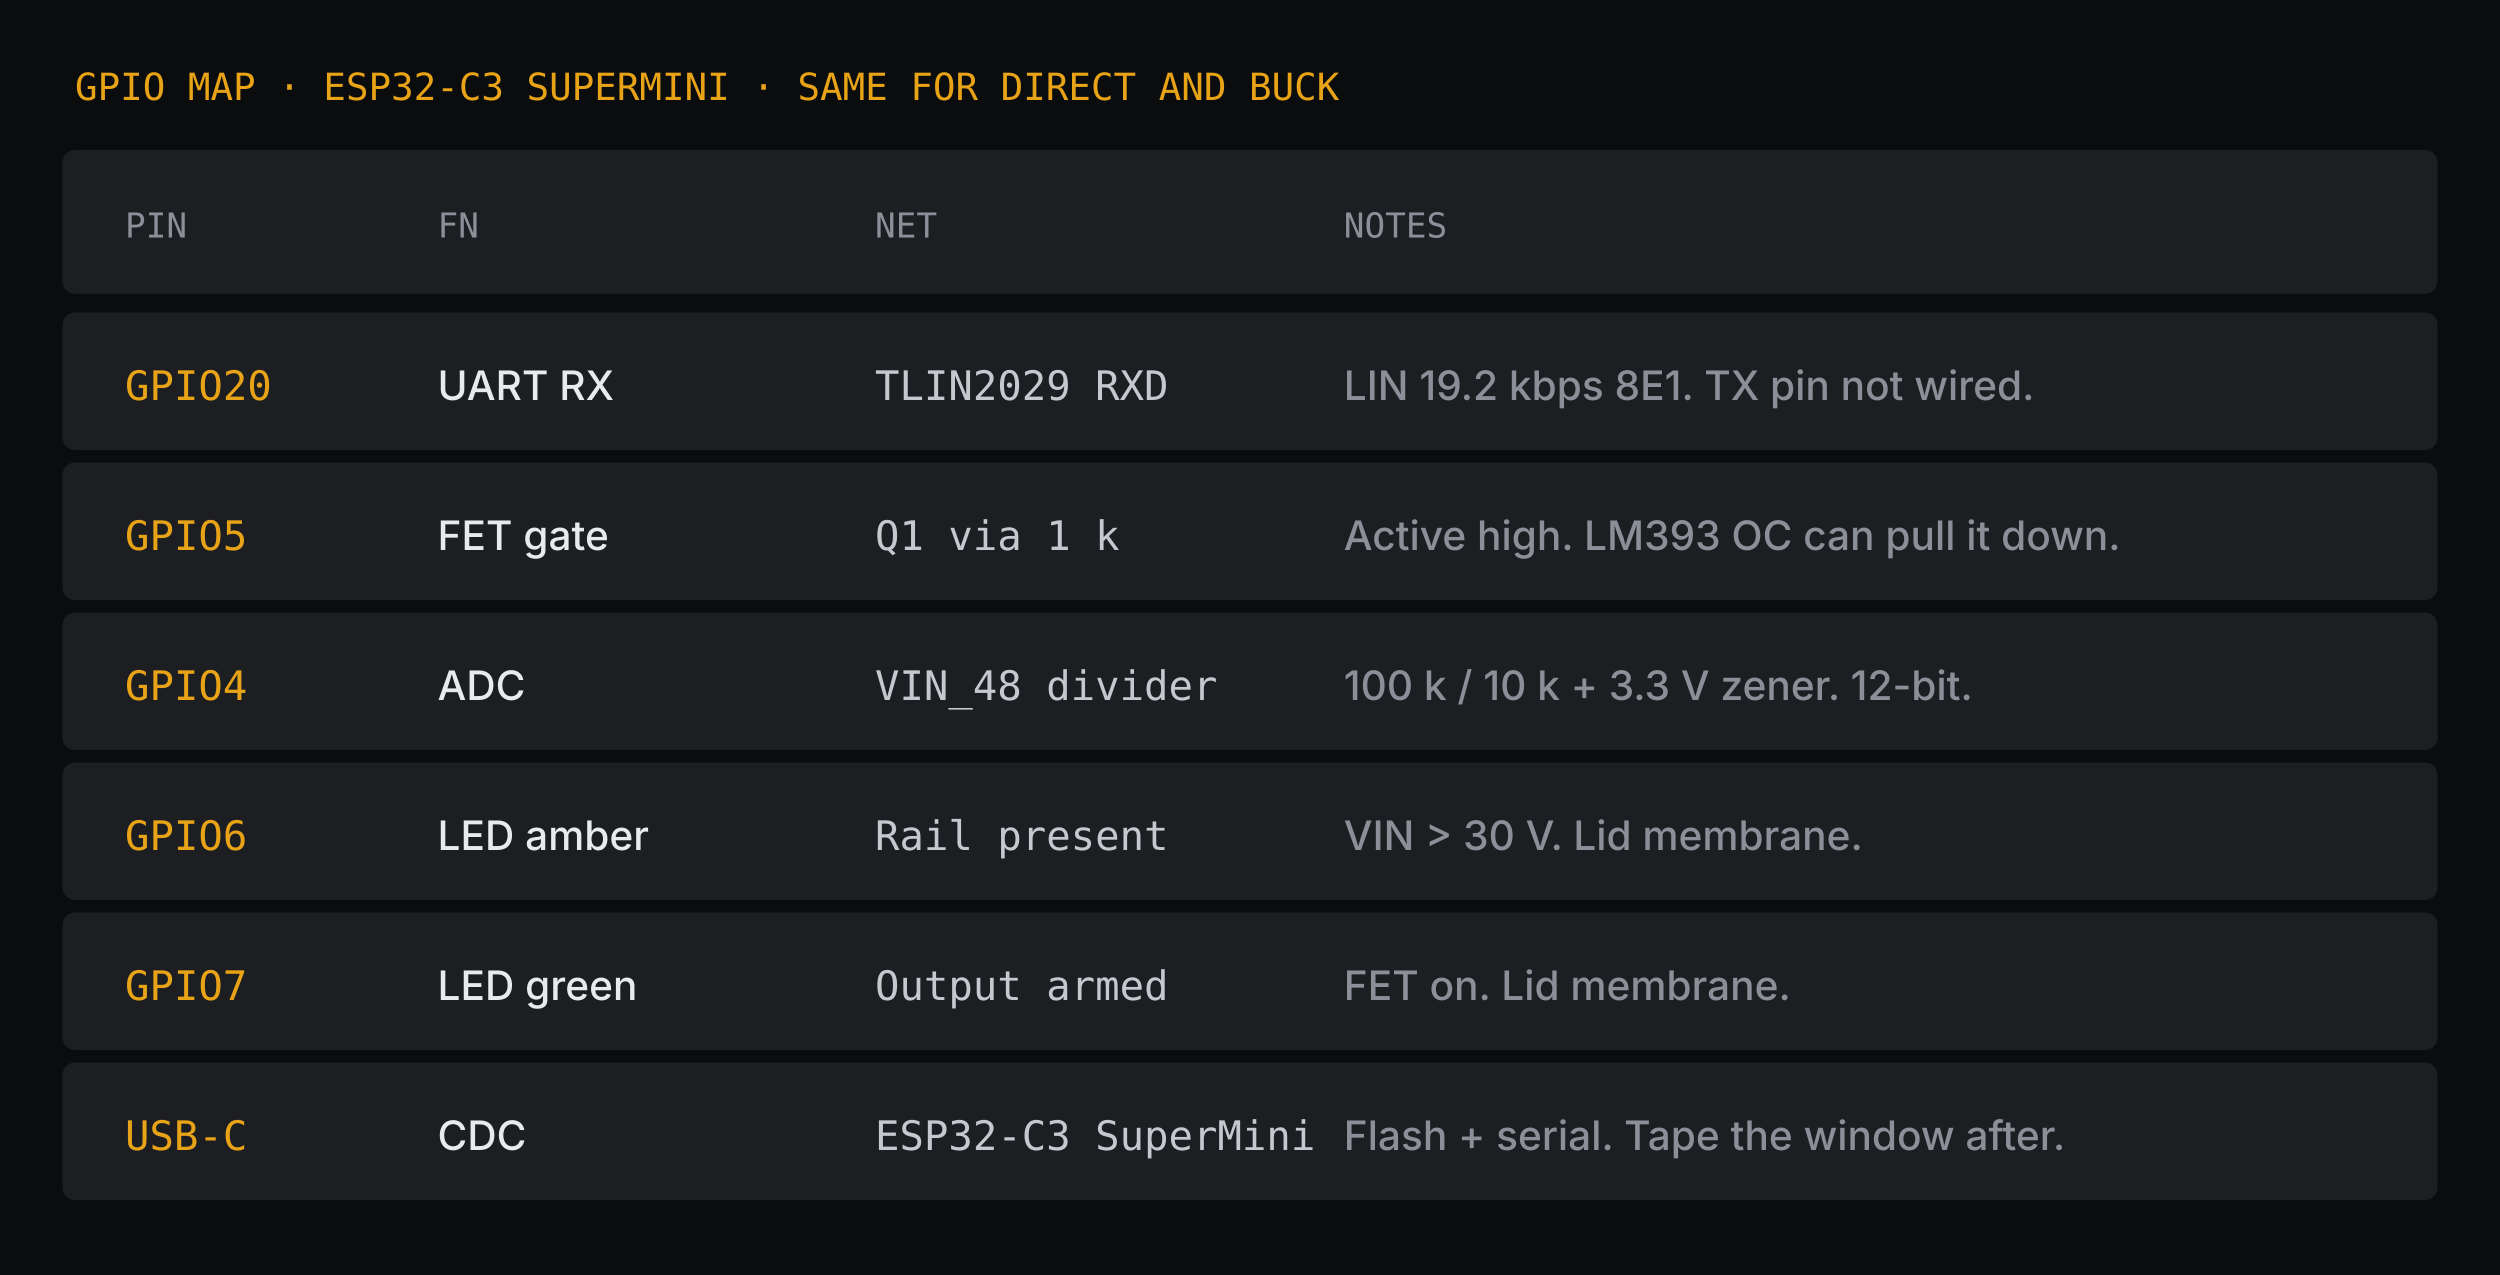
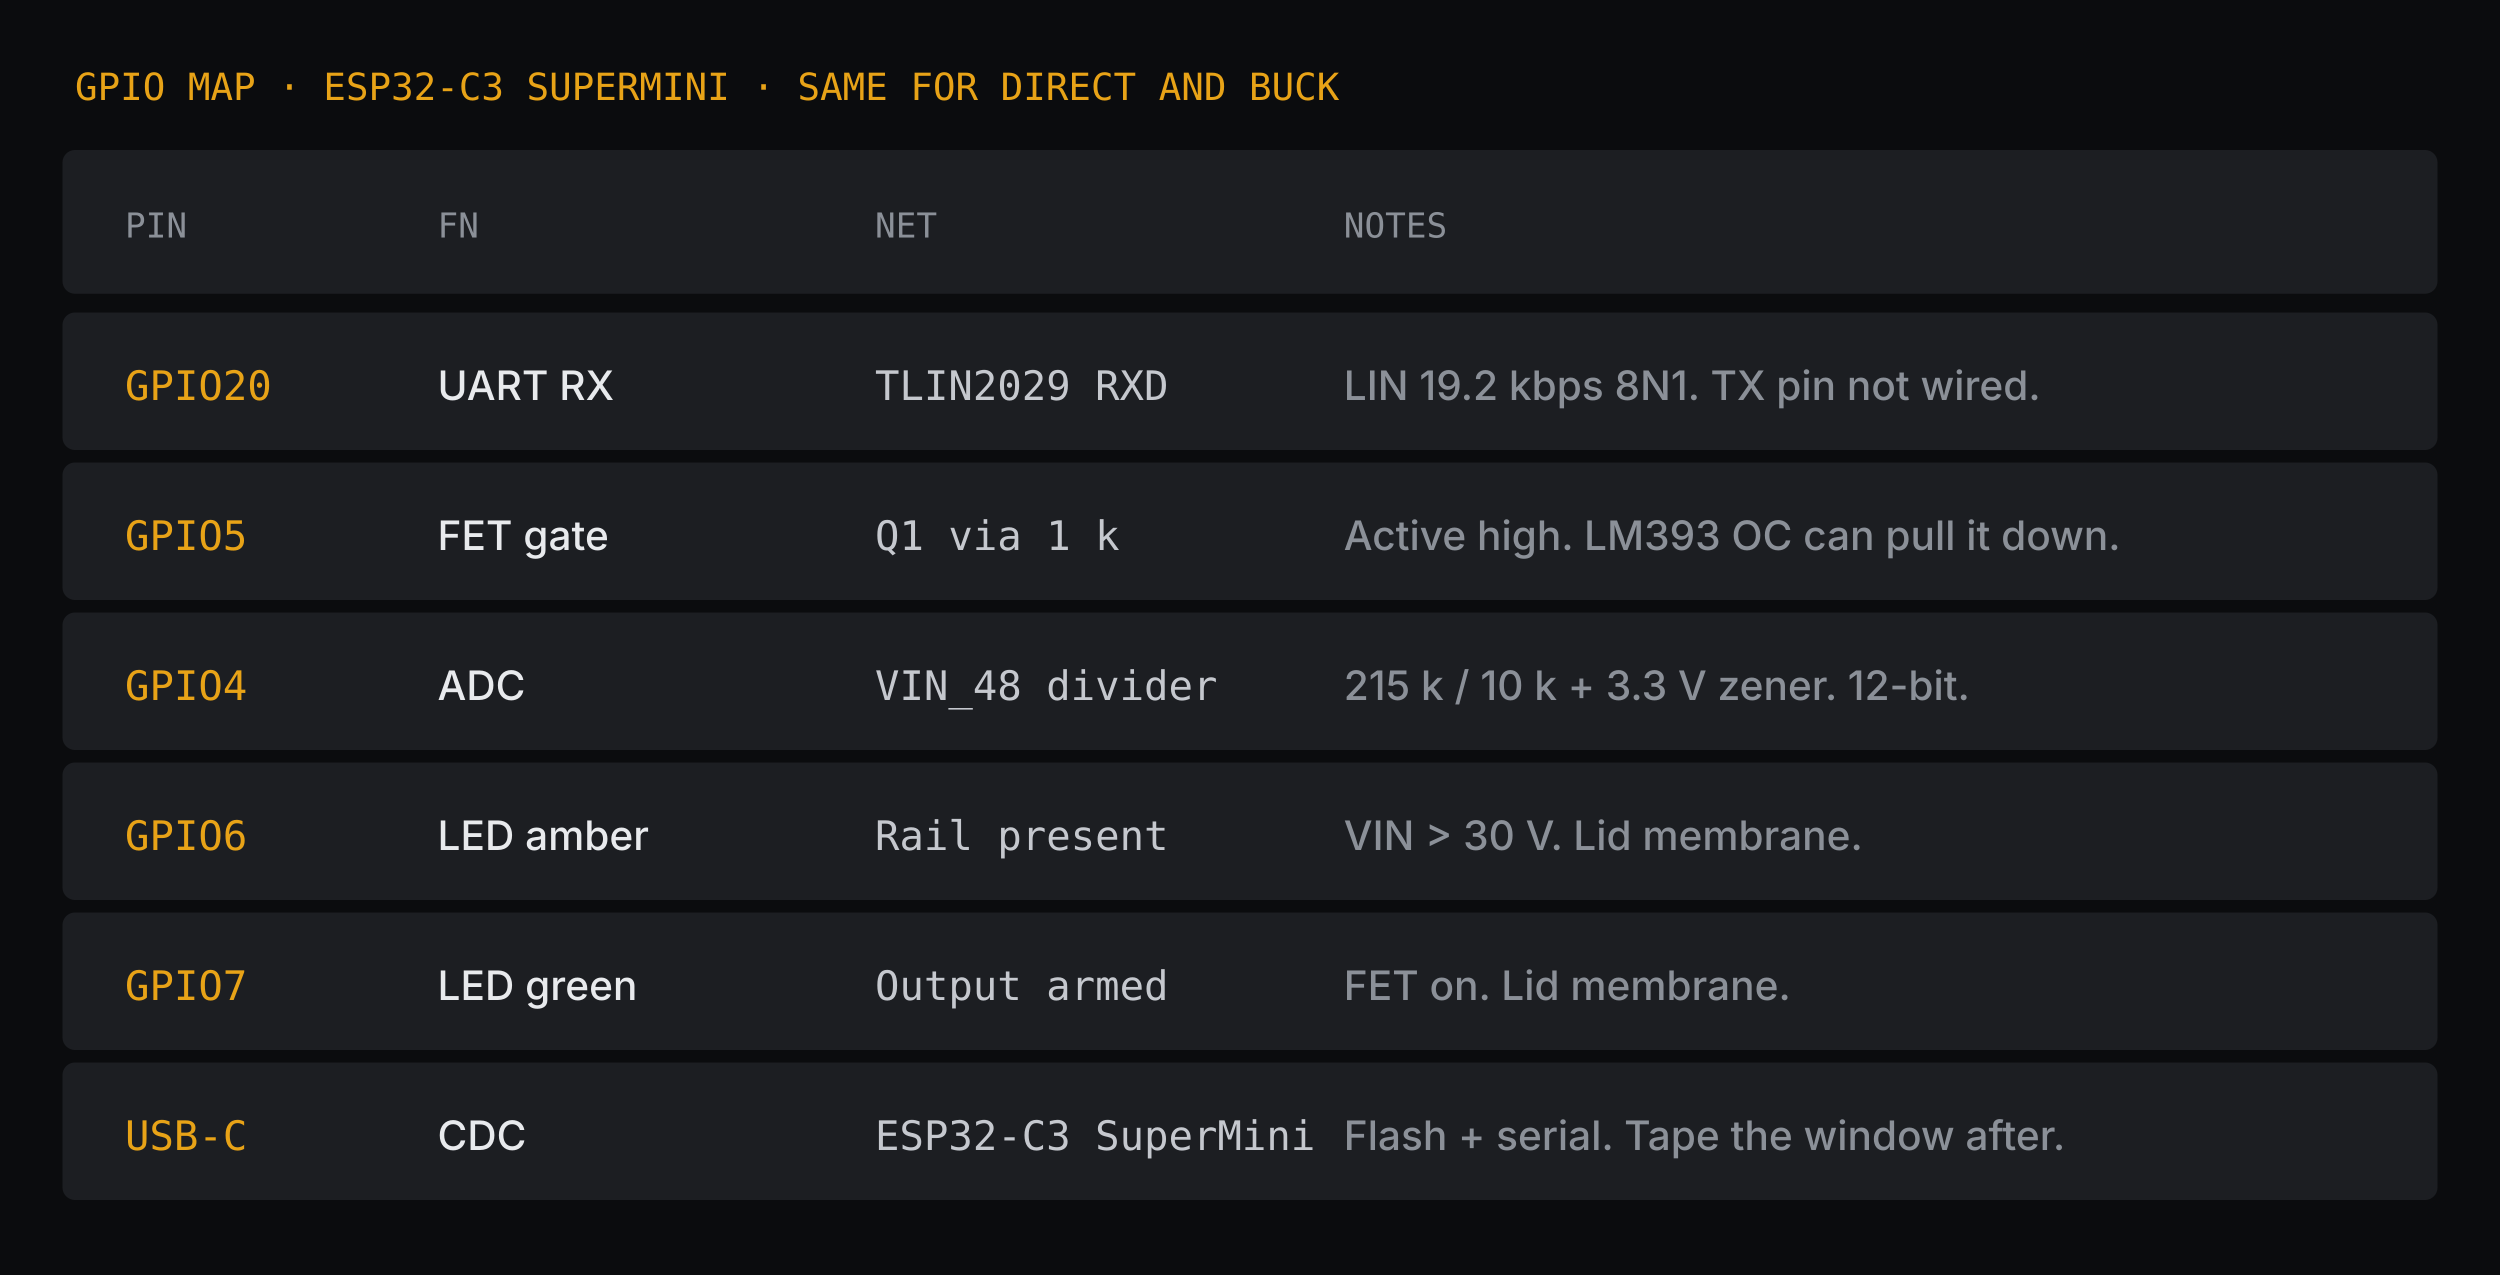
<svg xmlns="http://www.w3.org/2000/svg" width="800" height="408" viewBox="0 0 800 408" role="img" aria-label="GPIO map">
  <rect width="800" height="408" fill="#0B0C0E" />
  <text x="24" y="32" fill="#E8A317" font-size="12" font-family="ui-monospace, SFMono-Regular, Menlo, monospace" font-weight="500" text-anchor="start">GPIO MAP  ·  ESP32-C3 SUPERMINI  ·  SAME FOR DIRECT AND BUCK</text>
  <rect x="20" y="48" width="760" height="46" rx="4" fill="#1C1E22" stroke="none" stroke-width="1.5" />
  <text x="40" y="76" fill="#8B9098" font-size="11" font-family="ui-monospace, SFMono-Regular, Menlo, monospace" font-weight="500" text-anchor="start">PIN</text>
  <text x="140" y="76" fill="#8B9098" font-size="11" font-family="ui-monospace, SFMono-Regular, Menlo, monospace" font-weight="500" text-anchor="start">FN</text>
  <text x="280" y="76" fill="#8B9098" font-size="11" font-family="ui-monospace, SFMono-Regular, Menlo, monospace" font-weight="500" text-anchor="start">NET</text>
  <text x="430" y="76" fill="#8B9098" font-size="11" font-family="ui-monospace, SFMono-Regular, Menlo, monospace" font-weight="500" text-anchor="start">NOTES</text>
  <rect x="20" y="100" width="760" height="44" rx="4" fill="#1C1E22" stroke="none" stroke-width="1.5" />
  <text x="40" y="128" fill="#E8A317" font-size="13" font-family="ui-monospace, SFMono-Regular, Menlo, monospace" font-weight="500" text-anchor="start">GPIO20</text>
  <text x="140" y="128" fill="#E8EAED" font-size="13" font-family="ui-sans-serif, system-ui, -apple-system, sans-serif" font-weight="500" text-anchor="start">UART RX</text>
  <text x="280" y="128" fill="#C5C8CE" font-size="13" font-family="ui-monospace, SFMono-Regular, Menlo, monospace" font-weight="500" text-anchor="start">TLIN2029 RXD</text>
-   <text x="430" y="128" fill="#8B9098" font-size="13" font-family="ui-sans-serif, system-ui, -apple-system, sans-serif" font-weight="500" text-anchor="start">LIN 19.2 kbps 8E1. TX pin not wired.</text>
+   <text x="430" y="128" fill="#8B9098" font-size="13" font-family="ui-sans-serif, system-ui, -apple-system, sans-serif" font-weight="500" text-anchor="start">LIN 19.2 kbps 8N1. TX pin not wired.</text>
  <rect x="20" y="148" width="760" height="44" rx="4" fill="#1C1E22" stroke="none" stroke-width="1.5" />
  <text x="40" y="176" fill="#E8A317" font-size="13" font-family="ui-monospace, SFMono-Regular, Menlo, monospace" font-weight="500" text-anchor="start">GPIO5</text>
  <text x="140" y="176" fill="#E8EAED" font-size="13" font-family="ui-sans-serif, system-ui, -apple-system, sans-serif" font-weight="500" text-anchor="start">FET gate</text>
  <text x="280" y="176" fill="#C5C8CE" font-size="13" font-family="ui-monospace, SFMono-Regular, Menlo, monospace" font-weight="500" text-anchor="start">Q1 via 1 k</text>
  <text x="430" y="176" fill="#8B9098" font-size="13" font-family="ui-sans-serif, system-ui, -apple-system, sans-serif" font-weight="500" text-anchor="start">Active high. LM393 OC can pull it down.</text>
  <rect x="20" y="196" width="760" height="44" rx="4" fill="#1C1E22" stroke="none" stroke-width="1.5" />
  <text x="40" y="224" fill="#E8A317" font-size="13" font-family="ui-monospace, SFMono-Regular, Menlo, monospace" font-weight="500" text-anchor="start">GPIO4</text>
  <text x="140" y="224" fill="#E8EAED" font-size="13" font-family="ui-sans-serif, system-ui, -apple-system, sans-serif" font-weight="500" text-anchor="start">ADC</text>
  <text x="280" y="224" fill="#C5C8CE" font-size="13" font-family="ui-monospace, SFMono-Regular, Menlo, monospace" font-weight="500" text-anchor="start">VIN_48 divider</text>
-   <text x="430" y="224" fill="#8B9098" font-size="13" font-family="ui-sans-serif, system-ui, -apple-system, sans-serif" font-weight="500" text-anchor="start">100 k / 10 k + 3.3 V zener. 12-bit.</text>
+   <text x="430" y="224" fill="#8B9098" font-size="13" font-family="ui-sans-serif, system-ui, -apple-system, sans-serif" font-weight="500" text-anchor="start">215 k / 10 k + 3.3 V zener. 12-bit.</text>
  <rect x="20" y="244" width="760" height="44" rx="4" fill="#1C1E22" stroke="none" stroke-width="1.5" />
  <text x="40" y="272" fill="#E8A317" font-size="13" font-family="ui-monospace, SFMono-Regular, Menlo, monospace" font-weight="500" text-anchor="start">GPIO6</text>
  <text x="140" y="272" fill="#E8EAED" font-size="13" font-family="ui-sans-serif, system-ui, -apple-system, sans-serif" font-weight="500" text-anchor="start">LED amber</text>
  <text x="280" y="272" fill="#C5C8CE" font-size="13" font-family="ui-monospace, SFMono-Regular, Menlo, monospace" font-weight="500" text-anchor="start">Rail present</text>
  <text x="430" y="272" fill="#8B9098" font-size="13" font-family="ui-sans-serif, system-ui, -apple-system, sans-serif" font-weight="500" text-anchor="start">VIN &gt; 30 V. Lid membrane.</text>
  <rect x="20" y="292" width="760" height="44" rx="4" fill="#1C1E22" stroke="none" stroke-width="1.5" />
  <text x="40" y="320" fill="#E8A317" font-size="13" font-family="ui-monospace, SFMono-Regular, Menlo, monospace" font-weight="500" text-anchor="start">GPIO7</text>
  <text x="140" y="320" fill="#E8EAED" font-size="13" font-family="ui-sans-serif, system-ui, -apple-system, sans-serif" font-weight="500" text-anchor="start">LED green</text>
  <text x="280" y="320" fill="#C5C8CE" font-size="13" font-family="ui-monospace, SFMono-Regular, Menlo, monospace" font-weight="500" text-anchor="start">Output armed</text>
  <text x="430" y="320" fill="#8B9098" font-size="13" font-family="ui-sans-serif, system-ui, -apple-system, sans-serif" font-weight="500" text-anchor="start">FET on. Lid membrane.</text>
  <rect x="20" y="340" width="760" height="44" rx="4" fill="#1C1E22" stroke="none" stroke-width="1.5" />
  <text x="40" y="368" fill="#E8A317" font-size="13" font-family="ui-monospace, SFMono-Regular, Menlo, monospace" font-weight="500" text-anchor="start">USB-C</text>
  <text x="140" y="368" fill="#E8EAED" font-size="13" font-family="ui-sans-serif, system-ui, -apple-system, sans-serif" font-weight="500" text-anchor="start">CDC</text>
  <text x="280" y="368" fill="#C5C8CE" font-size="13" font-family="ui-monospace, SFMono-Regular, Menlo, monospace" font-weight="500" text-anchor="start">ESP32-C3 SuperMini</text>
  <text x="430" y="368" fill="#8B9098" font-size="13" font-family="ui-sans-serif, system-ui, -apple-system, sans-serif" font-weight="500" text-anchor="start">Flash + serial. Tape the window after.</text>
</svg>
